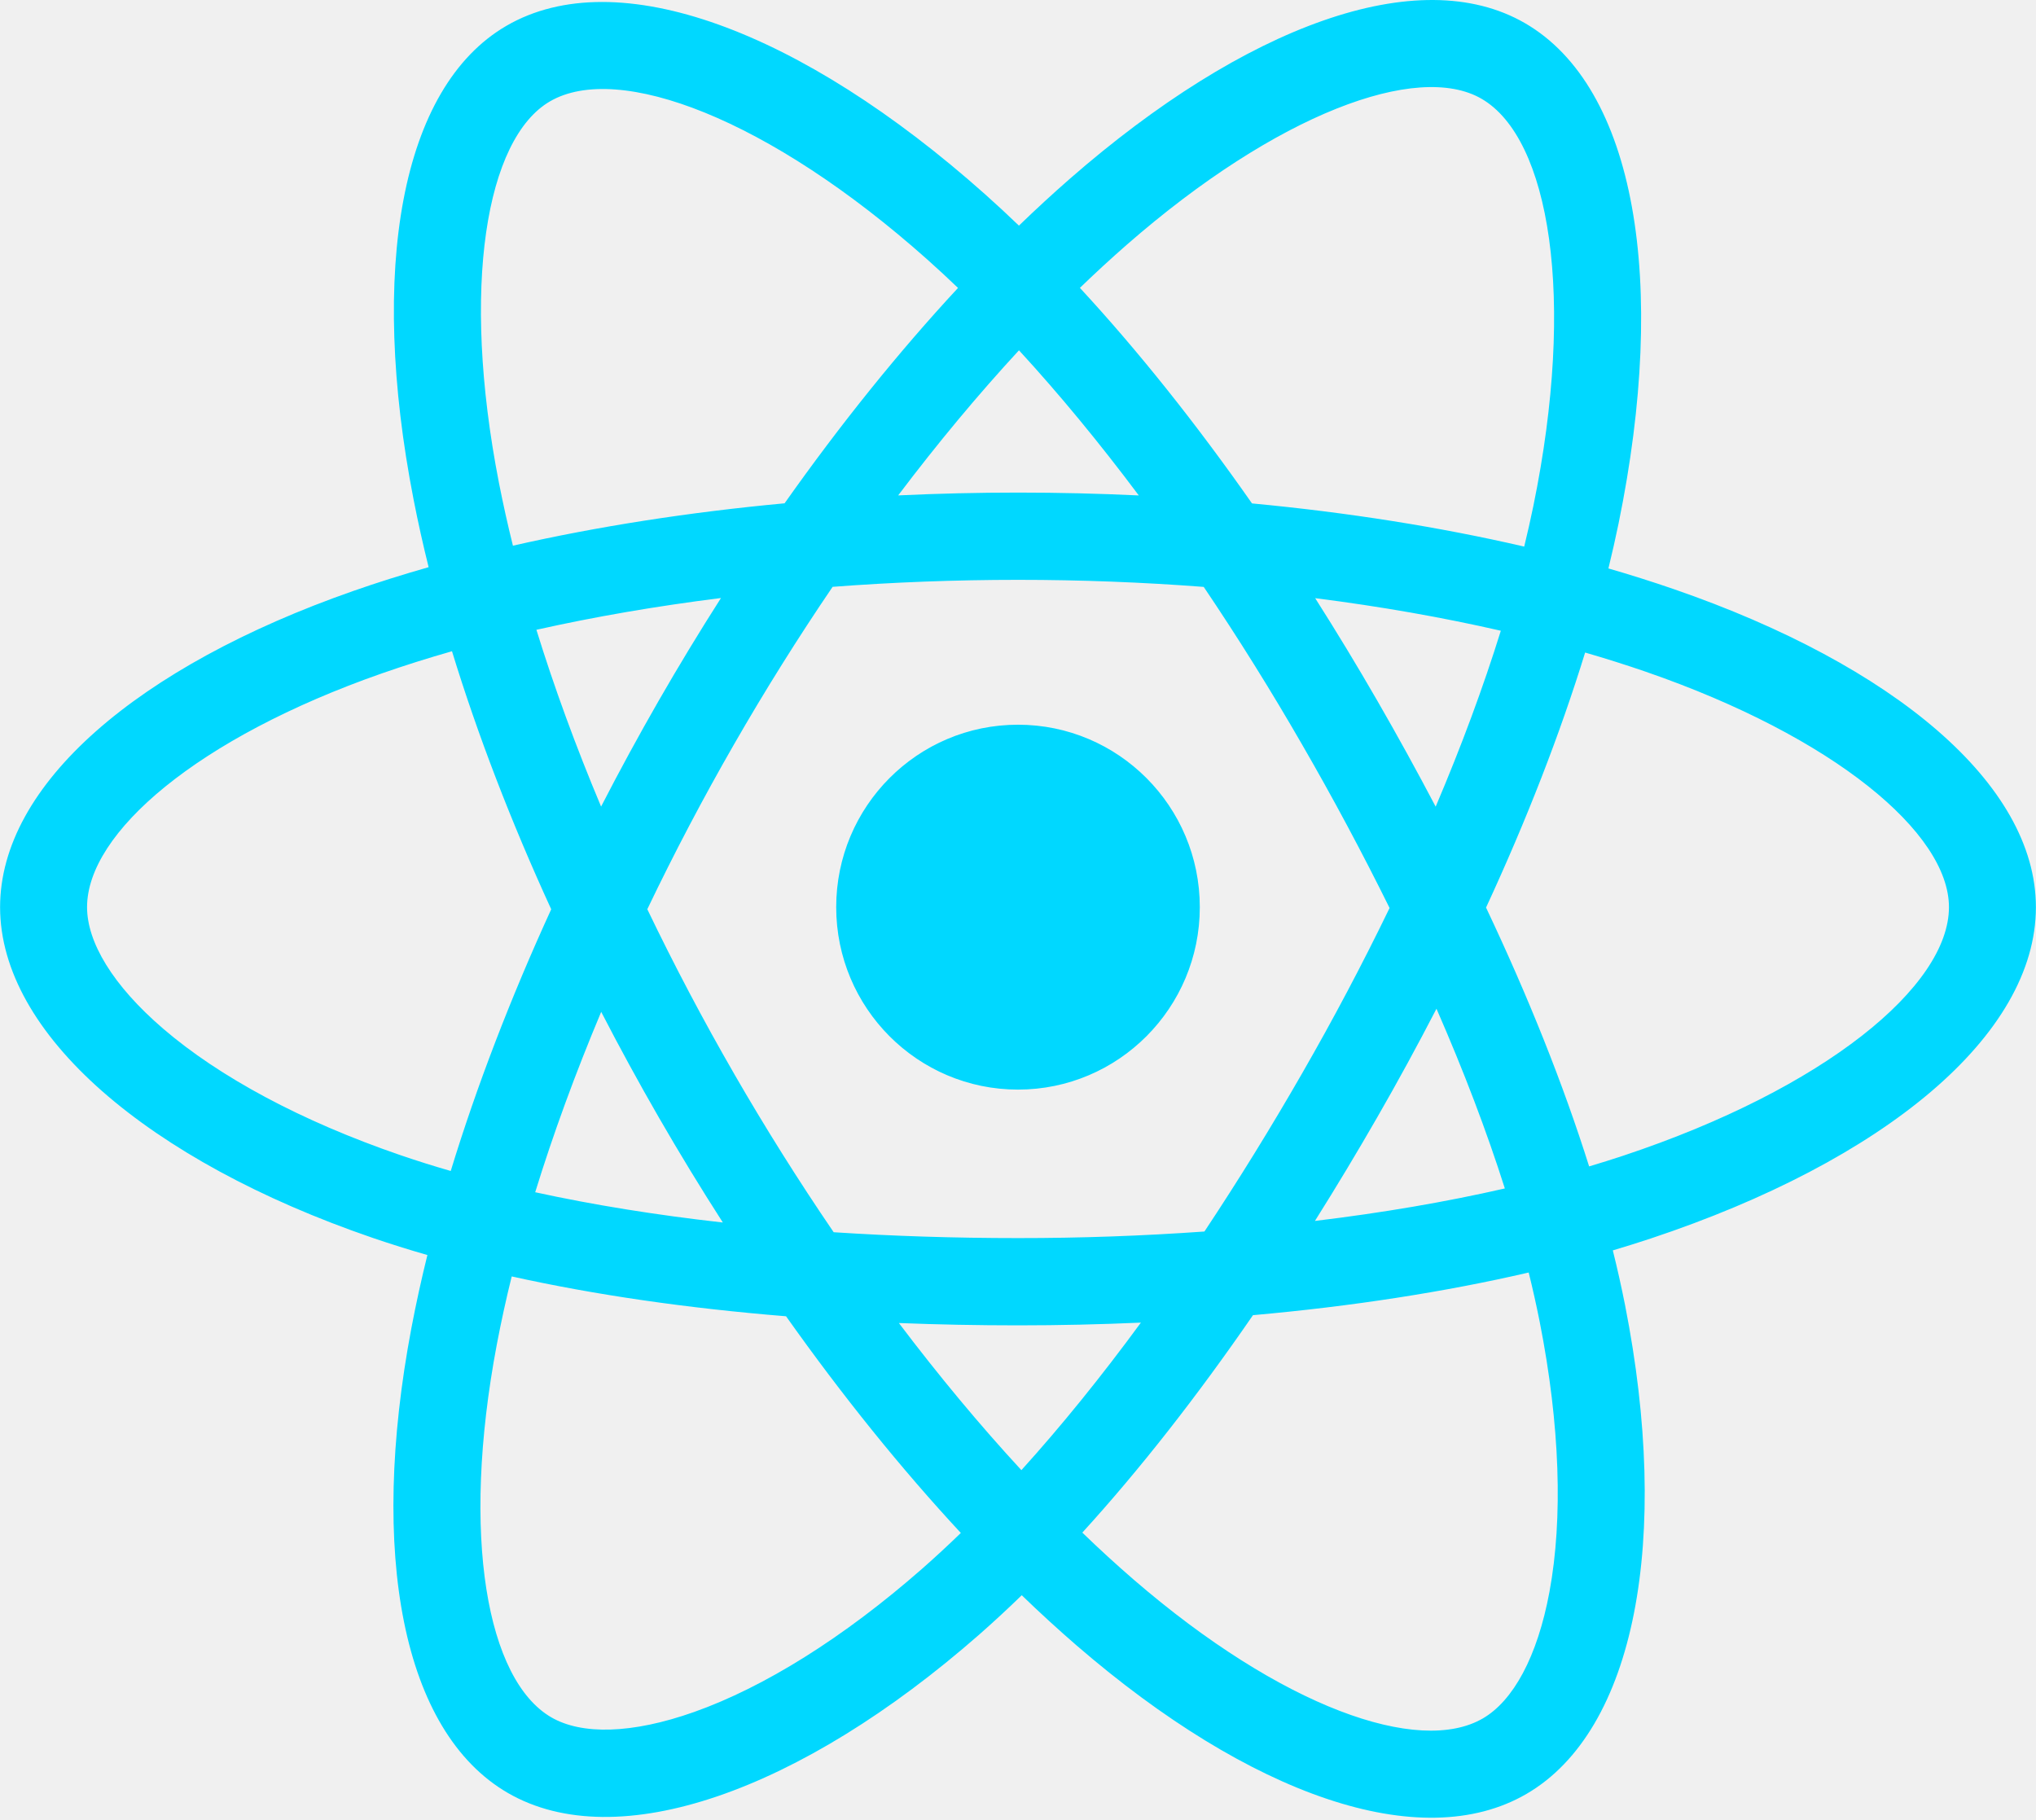
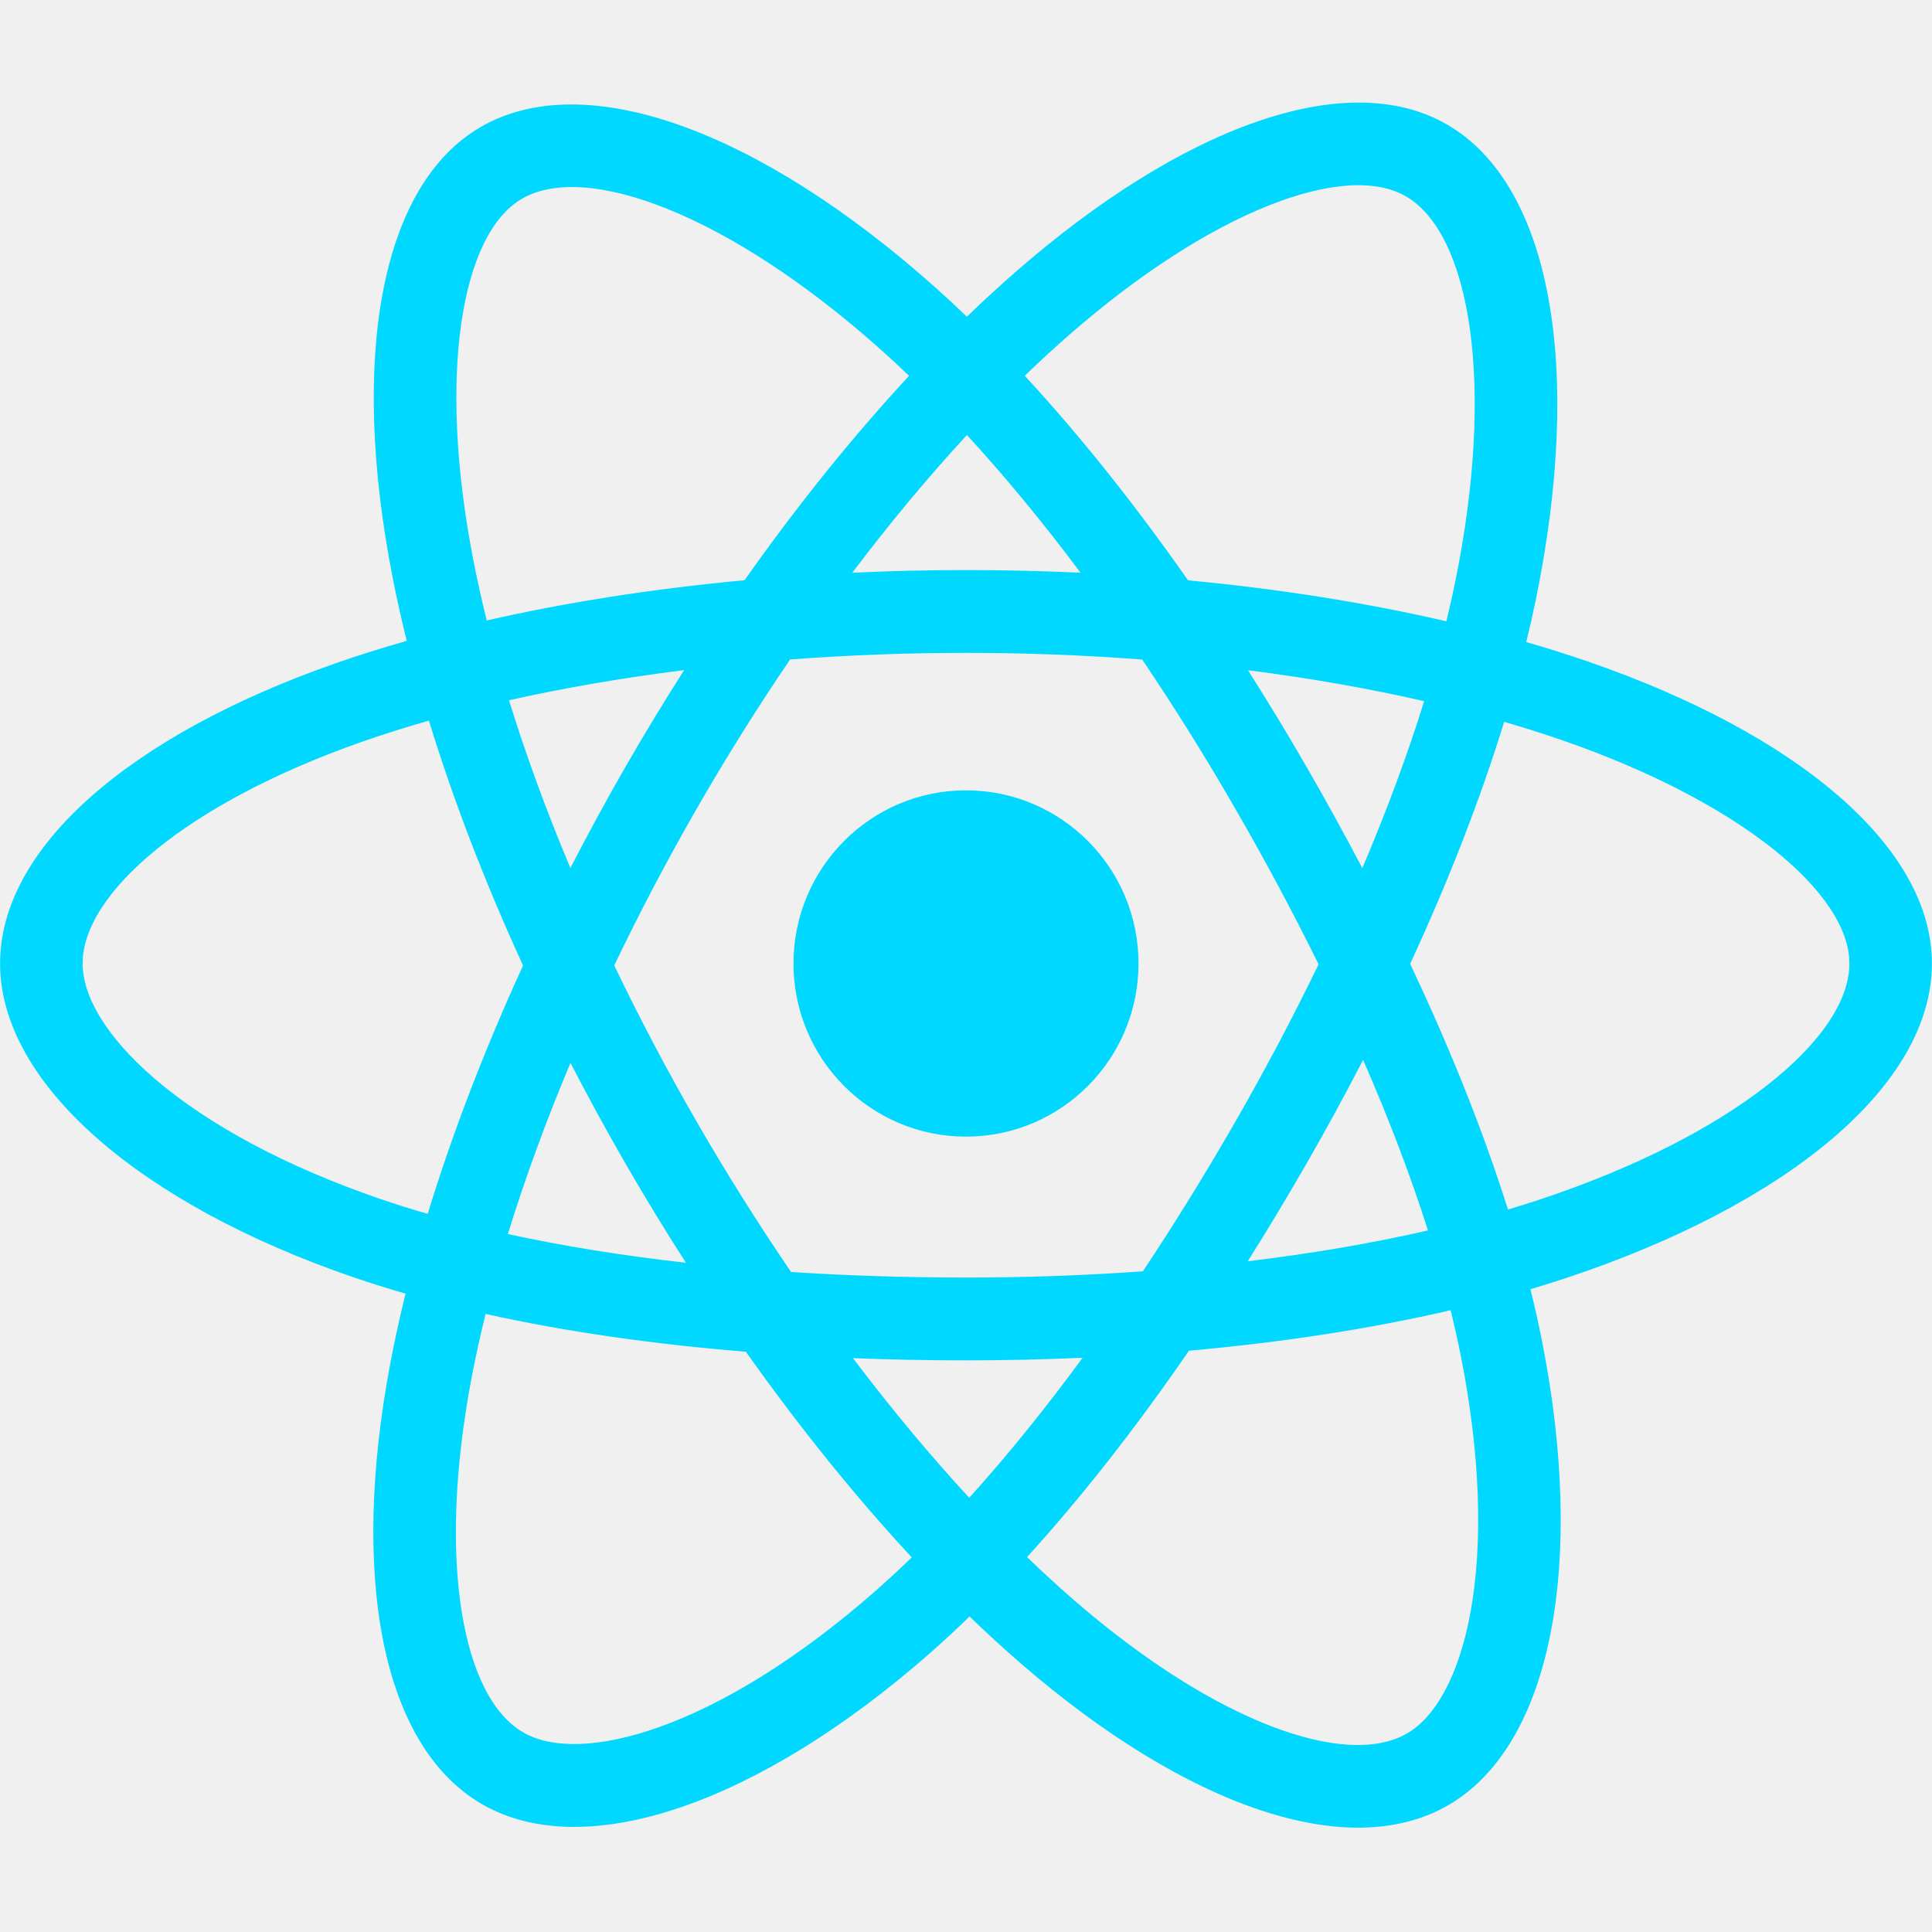
- <svg xmlns="http://www.w3.org/2000/svg" width="113" height="101" viewBox="0 0 113 101" fill="none">
+ <svg xmlns="http://www.w3.org/2000/svg" width="140px" height="140px" viewBox="0 0 113 101" fill="none">
  <g clip-path="url(#clip0_9_38)">
    <path d="M92.906 32.703C91.703 32.289 90.49 31.905 89.269 31.552C89.474 30.711 89.663 29.879 89.831 29.062C92.584 15.648 90.784 4.842 84.636 1.284C78.742 -2.127 69.102 1.429 59.366 9.933C58.406 10.773 57.468 11.637 56.552 12.524C55.939 11.934 55.315 11.356 54.68 10.789C44.477 1.696 34.249 -2.136 28.108 1.432C22.219 4.854 20.475 15.013 22.954 27.725C23.2 28.984 23.479 30.237 23.789 31.482C22.341 31.895 20.944 32.334 19.607 32.802C7.644 36.988 0.005 43.548 0.005 50.353C0.005 57.381 8.206 64.43 20.666 68.704C21.676 69.049 22.695 69.369 23.721 69.663C23.388 71.004 23.092 72.354 22.834 73.711C20.471 86.204 22.316 96.122 28.189 99.522C34.255 103.033 44.437 99.425 54.351 90.727C55.154 90.02 55.941 89.293 56.708 88.546C57.7 89.507 58.719 90.439 59.763 91.343C69.366 99.636 78.85 102.985 84.718 99.576C90.778 96.055 92.748 85.4 90.191 72.436C89.989 71.42 89.763 70.409 89.513 69.405C90.228 69.192 90.93 68.973 91.614 68.746C104.567 64.438 112.995 57.475 112.995 50.353C112.995 43.523 105.109 36.919 92.906 32.703ZM90.096 64.147C89.478 64.353 88.844 64.55 88.198 64.743C86.768 60.2 84.839 55.368 82.477 50.376C84.731 45.504 86.586 40.734 87.976 36.22C89.132 36.556 90.253 36.91 91.335 37.283C101.791 40.896 108.169 46.237 108.169 50.353C108.169 54.737 101.281 60.428 90.096 64.147ZM85.456 73.376C86.587 79.109 86.748 84.292 85.999 88.344C85.326 91.984 83.973 94.412 82.299 95.384C78.739 97.453 71.124 94.764 62.911 87.671C61.94 86.831 60.993 85.963 60.07 85.07C63.254 81.576 66.436 77.513 69.541 73.001C75.004 72.514 80.164 71.719 84.844 70.633C85.069 71.543 85.273 72.457 85.456 73.376ZM38.526 95.026C35.047 96.259 32.276 96.295 30.601 95.325C27.037 93.262 25.555 85.298 27.576 74.615C27.817 73.353 28.091 72.097 28.401 70.85C33.029 71.878 38.152 72.617 43.627 73.062C46.754 77.478 50.028 81.536 53.327 85.089C52.626 85.77 51.908 86.434 51.175 87.079C46.79 90.925 42.397 93.654 38.526 95.026ZM22.228 64.12C16.718 62.23 12.168 59.774 9.049 57.093C6.247 54.685 4.832 52.293 4.832 50.353C4.832 46.223 10.966 40.956 21.196 37.377C22.438 36.943 23.737 36.533 25.086 36.148C26.5 40.764 28.354 45.59 30.593 50.471C28.325 55.423 26.444 60.327 25.016 64.997C24.08 64.728 23.15 64.436 22.228 64.12ZM27.691 26.795C25.567 15.903 26.978 7.687 30.527 5.625C34.307 3.429 42.665 6.56 51.475 14.412C52.05 14.925 52.615 15.448 53.171 15.982C49.888 19.52 46.644 23.548 43.545 27.937C38.231 28.431 33.145 29.225 28.468 30.289C28.18 29.131 27.921 27.966 27.691 26.795V26.795ZM76.43 38.874C75.326 36.959 74.18 35.068 72.994 33.202C76.599 33.66 80.053 34.267 83.297 35.01C82.323 38.143 81.109 41.417 79.681 44.775C78.636 42.787 77.553 40.819 76.43 38.874ZM56.554 19.444C58.781 21.865 61.01 24.568 63.204 27.5C58.755 27.29 54.298 27.289 49.849 27.498C52.044 24.592 54.293 21.893 56.554 19.444ZM36.551 38.907C35.443 40.837 34.379 42.792 33.361 44.771C31.956 41.425 30.753 38.136 29.771 34.958C32.995 34.235 36.433 33.643 40.015 33.194C38.816 35.071 37.661 36.975 36.551 38.907V38.907ZM40.118 67.857C36.417 67.442 32.927 66.881 29.704 66.177C30.702 62.943 31.931 59.583 33.367 56.165C34.389 58.146 35.457 60.103 36.57 62.033C37.715 64.018 38.9 65.961 40.118 67.857ZM56.688 81.603C54.4 79.126 52.118 76.385 49.889 73.437C52.053 73.522 54.258 73.566 56.5 73.566C58.803 73.566 61.08 73.514 63.321 73.414C61.12 76.415 58.899 79.159 56.688 81.603ZM79.726 55.991C81.237 59.446 82.51 62.788 83.52 65.967C80.244 66.717 76.707 67.321 72.98 67.77C74.175 65.87 75.331 63.946 76.449 62C77.586 60.022 78.678 58.018 79.726 55.991ZM72.268 59.579C70.556 62.563 68.749 65.491 66.847 68.357C63.404 68.602 59.952 68.724 56.5 68.722C52.984 68.722 49.563 68.612 46.27 68.397C44.319 65.538 42.477 62.605 40.747 59.606H40.748C39.026 56.623 37.418 53.575 35.926 50.468C37.414 47.362 39.017 44.312 40.733 41.327L40.733 41.327C42.448 38.341 44.275 35.421 46.211 32.573C49.571 32.318 53.017 32.185 56.5 32.185H56.5C59.998 32.185 63.449 32.32 66.808 32.577C68.724 35.419 70.54 38.33 72.252 41.301C73.974 44.28 75.598 47.315 77.123 50.4C75.614 53.517 73.994 56.578 72.268 59.579ZM82.225 5.481C86.009 7.671 87.48 16.502 85.103 28.084C84.951 28.823 84.781 29.576 84.595 30.339C79.907 29.253 74.817 28.445 69.487 27.943C66.383 23.506 63.166 19.472 59.936 15.979C60.782 15.16 61.649 14.363 62.535 13.587C70.877 6.301 78.673 3.425 82.225 5.481ZM56.5 40.226C62.072 40.226 66.59 44.76 66.59 50.353C66.59 55.946 62.072 60.48 56.5 60.48C50.928 60.48 46.41 55.946 46.41 50.353C46.41 44.76 50.928 40.226 56.5 40.226Z" fill="#00D8FF" />
  </g>
  <defs>
    <clipPath id="clip0_9_38">
      <rect width="144px" height="144px" fill="white" />
    </clipPath>
  </defs>
</svg>
